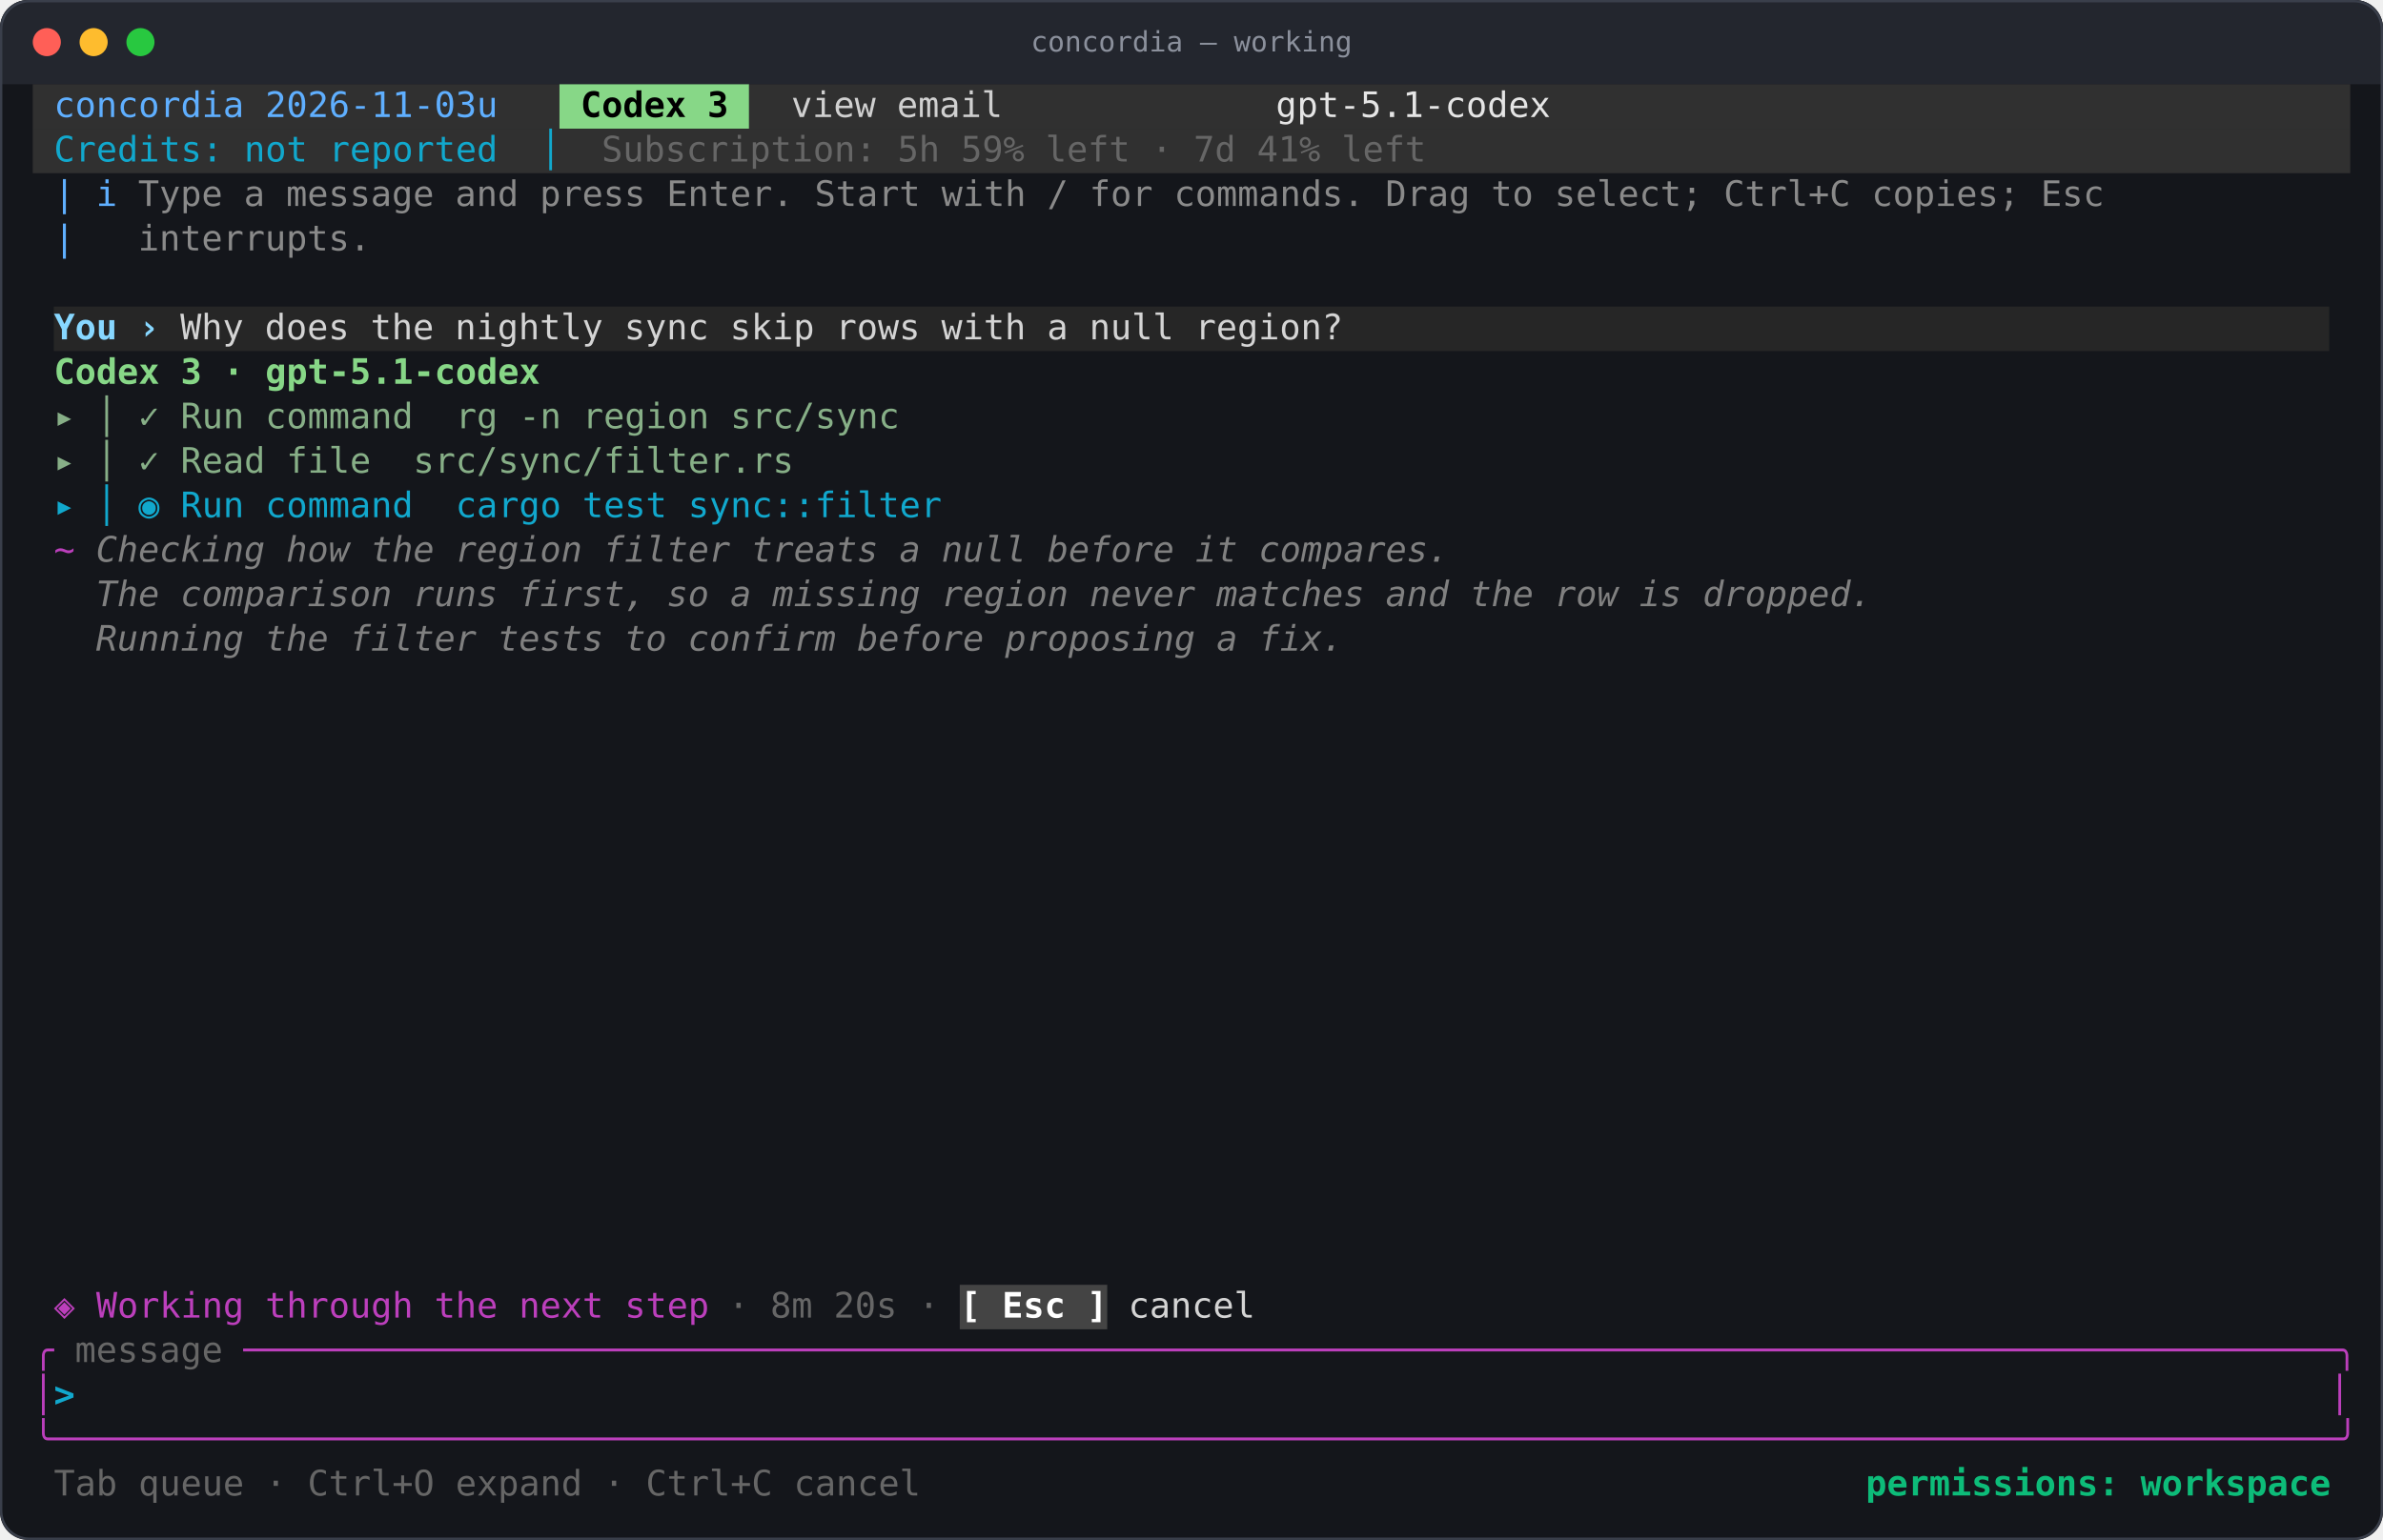
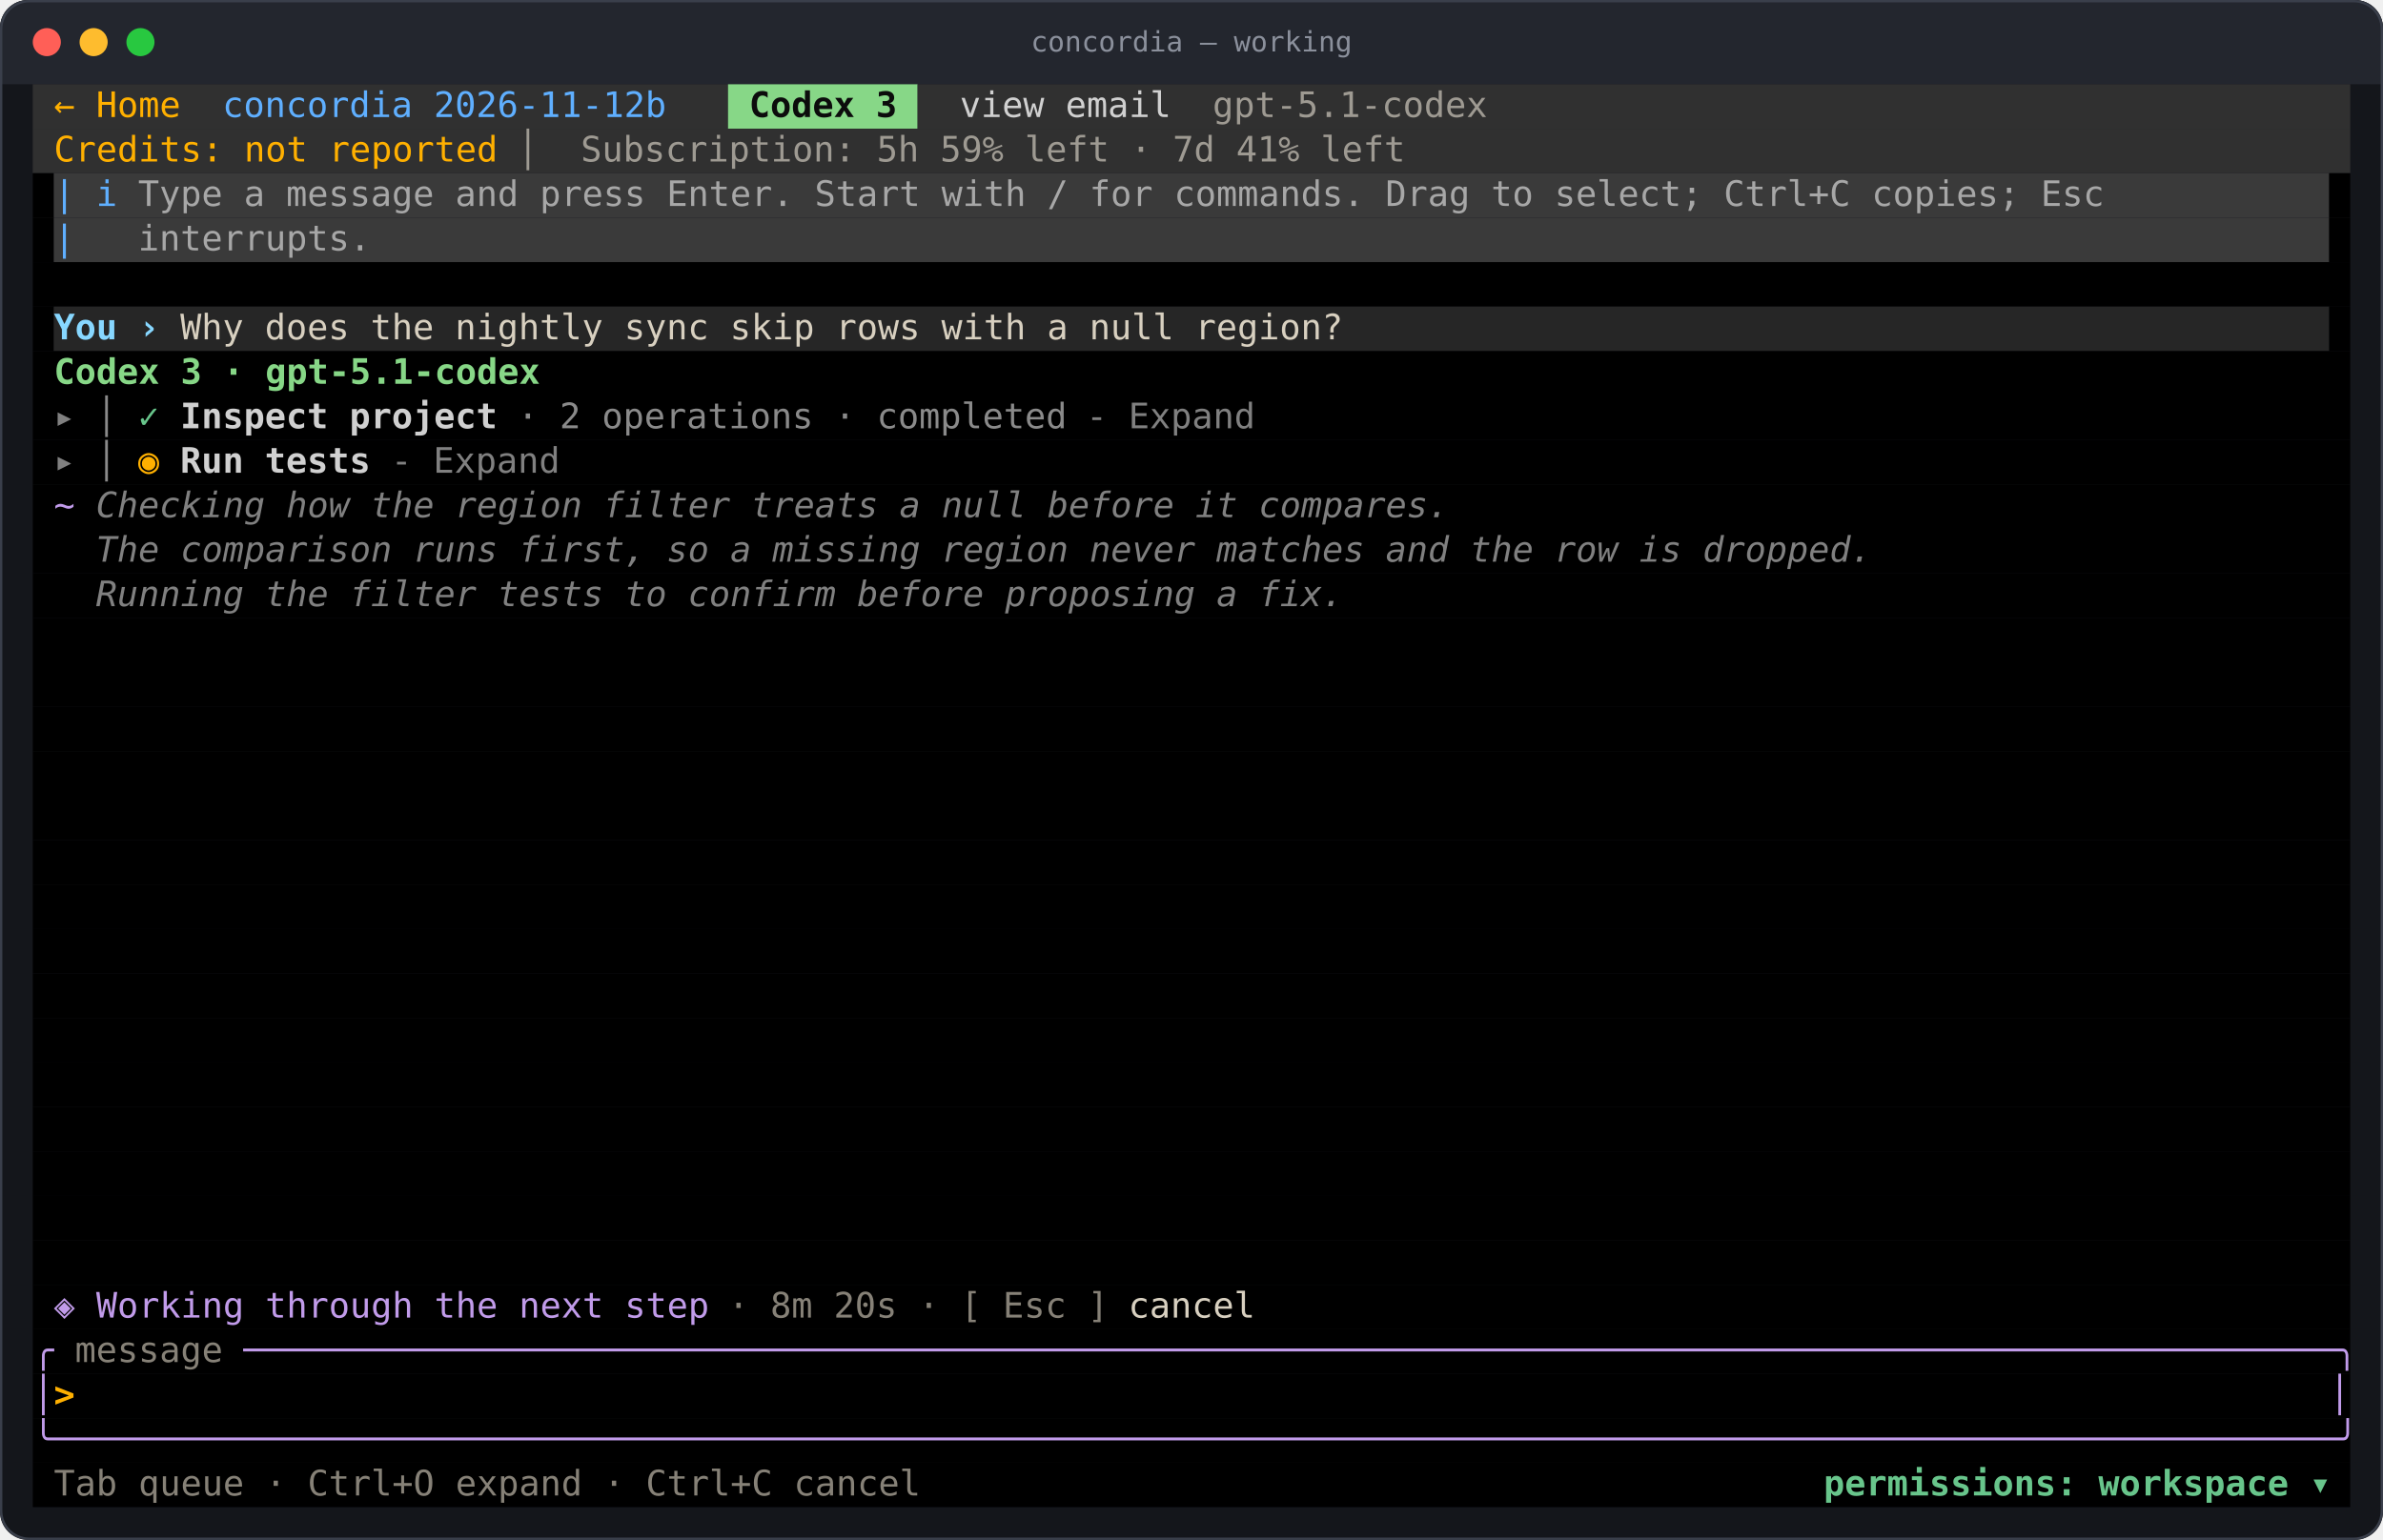
<svg xmlns="http://www.w3.org/2000/svg" width="1018" height="658" viewBox="0 0 1018 658" role="img" aria-label="concordia — working">
  <defs>
    <clipPath id="win">
      <rect width="1018" height="658" rx="12" />
    </clipPath>
  </defs>
  <g clip-path="url(#win)">
    <rect width="1018" height="658" fill="#14161b" />
    <rect width="1018" height="36" fill="#23262e" />
    <circle cx="20" cy="18" r="6" fill="#ff5f57" />
    <circle cx="40" cy="18" r="6" fill="#febc2e" />
    <circle cx="60" cy="18" r="6" fill="#28c840" />
    <text x="509" y="22" font-family="Cascadia Mono, Consolas, monospace" font-size="12" fill="#8b909c" text-anchor="middle">concordia — working</text>
-     <rect x="14" y="36" width="225" height="19" fill="#303030" />
-     <rect x="239" y="36" width="81" height="19" fill="#87d787" />
-     <rect x="320" y="36" width="684" height="19" fill="#303030" />
+     <rect x="14" y="36" width="297" height="19" fill="#303030" />
+     <rect x="311" y="36" width="81" height="19" fill="#87d787" />
+     <rect x="392" y="36" width="612" height="19" fill="#303030" />
    <rect x="14" y="55" width="990" height="19" fill="#303030" />
+     <rect x="14" y="74" width="9" height="19" fill="#000000" />
+     <rect x="23" y="74" width="972" height="19" fill="#3a3a3a" />
+     <rect x="995" y="74" width="9" height="19" fill="#000000" />
+     <rect x="14" y="93" width="9" height="19" fill="#000000" />
+     <rect x="23" y="93" width="972" height="19" fill="#3a3a3a" />
+     <rect x="995" y="93" width="9" height="19" fill="#000000" />
+     <rect x="14" y="112" width="990" height="19" fill="#000000" />
+     <rect x="14" y="131" width="9" height="19" fill="#000000" />
    <rect x="23" y="131" width="972" height="19" fill="#262626" />
-     <rect x="410" y="549" width="63" height="19" fill="#444444" />
+     <rect x="995" y="131" width="9" height="19" fill="#000000" />
+     <rect x="14" y="150" width="990" height="19" fill="#000000" />
+     <rect x="14" y="169" width="990" height="19" fill="#000000" />
+     <rect x="14" y="188" width="990" height="19" fill="#000000" />
+     <rect x="14" y="207" width="990" height="19" fill="#000000" />
+     <rect x="14" y="226" width="990" height="19" fill="#000000" />
+     <rect x="14" y="245" width="990" height="19" fill="#000000" />
+     <rect x="14" y="264" width="990" height="19" fill="#000000" />
+     <rect x="14" y="283" width="990" height="19" fill="#000000" />
+     <rect x="14" y="302" width="990" height="19" fill="#000000" />
+     <rect x="14" y="321" width="990" height="19" fill="#000000" />
+     <rect x="14" y="340" width="990" height="19" fill="#000000" />
+     <rect x="14" y="359" width="990" height="19" fill="#000000" />
+     <rect x="14" y="378" width="990" height="19" fill="#000000" />
+     <rect x="14" y="397" width="990" height="19" fill="#000000" />
+     <rect x="14" y="416" width="990" height="19" fill="#000000" />
+     <rect x="14" y="435" width="990" height="19" fill="#000000" />
+     <rect x="14" y="454" width="990" height="19" fill="#000000" />
+     <rect x="14" y="473" width="990" height="19" fill="#000000" />
+     <rect x="14" y="492" width="990" height="19" fill="#000000" />
+     <rect x="14" y="511" width="990" height="19" fill="#000000" />
+     <rect x="14" y="530" width="990" height="19" fill="#000000" />
+     <rect x="14" y="549" width="990" height="19" fill="#000000" />
+     <rect x="14" y="568" width="990" height="19" fill="#000000" />
+     <rect x="14" y="587" width="990" height="19" fill="#000000" />
+     <rect x="14" y="606" width="990" height="19" fill="#000000" />
+     <rect x="14" y="625" width="990" height="19" fill="#000000" />
    <g font-family="Cascadia Mono, Consolas, monospace" font-size="15" xml:space="preserve">
-       <text x="23" y="50" textLength="189" lengthAdjust="spacingAndGlyphs" fill="#5fafff">concordia 2026-11-03u</text>
-       <text x="248" y="50" textLength="63" lengthAdjust="spacingAndGlyphs" fill="#000000" font-weight="700">Codex 3</text>
-       <text x="338" y="50" textLength="90" lengthAdjust="spacingAndGlyphs" fill="#d0d0d0">view email</text>
-       <text x="545" y="50" textLength="117" lengthAdjust="spacingAndGlyphs" fill="#e5e5e5">gpt-5.1-codex</text>
-       <text x="23" y="69" textLength="216" lengthAdjust="spacingAndGlyphs" fill="#11a8cd">Credits: not reported  │</text>
-       <text x="257" y="69" textLength="351" lengthAdjust="spacingAndGlyphs" fill="#666666">Subscription: 5h 59% left · 7d 41% left</text>
+       <text x="23" y="50" textLength="54" lengthAdjust="spacingAndGlyphs" fill="#ffb000">← Home</text>
+       <text x="95" y="50" textLength="189" lengthAdjust="spacingAndGlyphs" fill="#5fafff">concordia 2026-11-12b</text>
+       <text x="320" y="50" textLength="63" lengthAdjust="spacingAndGlyphs" fill="#0c0c0c" font-weight="700">Codex 3</text>
+       <text x="410" y="50" textLength="90" lengthAdjust="spacingAndGlyphs" fill="#d0d0d0">view email</text>
+       <text x="518" y="50" textLength="117" lengthAdjust="spacingAndGlyphs" fill="#9e9a92">gpt-5.1-codex</text>
+       <text x="23" y="69" textLength="189" lengthAdjust="spacingAndGlyphs" fill="#ffb000">Credits: not reported</text>
+       <text x="221" y="69" textLength="378" lengthAdjust="spacingAndGlyphs" fill="#9e9a92">│  Subscription: 5h 59% left · 7d 41% left</text>
      <text x="23" y="88" textLength="27" lengthAdjust="spacingAndGlyphs" fill="#5fafff">| i</text>
-       <text x="59" y="88" textLength="837" lengthAdjust="spacingAndGlyphs" fill="#8a8a8a">Type a message and press Enter. Start with / for commands. Drag to select; Ctrl+C copies; Esc</text>
+       <text x="59" y="88" textLength="837" lengthAdjust="spacingAndGlyphs" fill="#a7a7a7">Type a message and press Enter. Start with / for commands. Drag to select; Ctrl+C copies; Esc</text>
      <text x="23" y="107" textLength="9" lengthAdjust="spacingAndGlyphs" fill="#5fafff">|</text>
-       <text x="59" y="107" textLength="99" lengthAdjust="spacingAndGlyphs" fill="#8a8a8a">interrupts.</text>
+       <text x="59" y="107" textLength="99" lengthAdjust="spacingAndGlyphs" fill="#a7a7a7">interrupts.</text>
      <text x="23" y="145" textLength="45" lengthAdjust="spacingAndGlyphs" fill="#87d7ff" font-weight="700">You ›</text>
-       <text x="77" y="145" textLength="495" lengthAdjust="spacingAndGlyphs" fill="#d4d4d4">Why does the nightly sync skip rows with a null region?</text>
+       <text x="77" y="145" textLength="495" lengthAdjust="spacingAndGlyphs" fill="#d8d0c0">Why does the nightly sync skip rows with a null region?</text>
      <text x="23" y="164" textLength="207" lengthAdjust="spacingAndGlyphs" fill="#87d787" font-weight="700">Codex 3 · gpt-5.1-codex</text>
-       <text x="23" y="183" textLength="360" lengthAdjust="spacingAndGlyphs" fill="#87af87">▸ │ ✓ Run command  rg -n region src/sync</text>
-       <text x="23" y="202" textLength="315" lengthAdjust="spacingAndGlyphs" fill="#87af87">▸ │ ✓ Read file  src/sync/filter.rs</text>
-       <text x="23" y="221" textLength="378" lengthAdjust="spacingAndGlyphs" fill="#11a8cd">▸ │ ◉ Run command  cargo test sync::filter</text>
-       <text x="23" y="240" textLength="9" lengthAdjust="spacingAndGlyphs" fill="#bc3fbc" font-style="italic">~</text>
-       <text x="41" y="240" textLength="576" lengthAdjust="spacingAndGlyphs" fill="#808080" font-style="italic">Checking how the region filter treats a null before it compares.</text>
-       <text x="41" y="259" textLength="756" lengthAdjust="spacingAndGlyphs" fill="#808080" font-style="italic">The comparison runs first, so a missing region never matches and the row is dropped.</text>
-       <text x="41" y="278" textLength="531" lengthAdjust="spacingAndGlyphs" fill="#808080" font-style="italic">Running the filter tests to confirm before proposing a fix.</text>
-       <text x="23" y="563" textLength="279" lengthAdjust="spacingAndGlyphs" fill="#bc3fbc">◈ Working through the next step</text>
-       <text x="311" y="563" textLength="90" lengthAdjust="spacingAndGlyphs" fill="#666666">· 8m 20s ·</text>
-       <text x="410" y="563" textLength="63" lengthAdjust="spacingAndGlyphs" fill="#ffffff" font-weight="700">[ Esc ]</text>
-       <text x="482" y="563" textLength="54" lengthAdjust="spacingAndGlyphs" fill="#d4d4d4">cancel</text>
-       <text x="14" y="582" textLength="9" lengthAdjust="spacingAndGlyphs" fill="#bc3fbc">╭</text>
-       <text x="32" y="582" textLength="63" lengthAdjust="spacingAndGlyphs" fill="#666666">message</text>
-       <text x="104" y="582" textLength="900" lengthAdjust="spacingAndGlyphs" fill="#bc3fbc">───────────────────────────────────────────────────────────────────────────────────────────────────╮</text>
-       <text x="14" y="601" textLength="9" lengthAdjust="spacingAndGlyphs" fill="#bc3fbc">│</text>
-       <text x="23" y="601" textLength="9" lengthAdjust="spacingAndGlyphs" fill="#11a8cd" font-weight="700">&gt;</text>
-       <text x="995" y="601" textLength="9" lengthAdjust="spacingAndGlyphs" fill="#bc3fbc">│</text>
-       <text x="14" y="620" textLength="990" lengthAdjust="spacingAndGlyphs" fill="#bc3fbc">╰────────────────────────────────────────────────────────────────────────────────────────────────────────────╯</text>
-       <text x="23" y="639" textLength="369" lengthAdjust="spacingAndGlyphs" fill="#666666">Tab queue · Ctrl+O expand · Ctrl+C cancel</text>
-       <text x="797" y="639" textLength="198" lengthAdjust="spacingAndGlyphs" fill="#0dbc79" font-weight="700">permissions: workspace</text>
+       <text x="23" y="183" textLength="9" lengthAdjust="spacingAndGlyphs" fill="#808080">▸</text>
+       <text x="41" y="183" textLength="9" lengthAdjust="spacingAndGlyphs" fill="#8a8a8a">│</text>
+       <text x="59" y="183" textLength="9" lengthAdjust="spacingAndGlyphs" fill="#68c58b">✓</text>
+       <text x="77" y="183" textLength="135" lengthAdjust="spacingAndGlyphs" fill="#d0d0d0" font-weight="700">Inspect project</text>
+       <text x="221" y="183" textLength="234" lengthAdjust="spacingAndGlyphs" fill="#8a8a8a">· 2 operations · completed</text>
+       <text x="464" y="183" textLength="72" lengthAdjust="spacingAndGlyphs" fill="#808080">- Expand</text>
+       <text x="23" y="202" textLength="9" lengthAdjust="spacingAndGlyphs" fill="#808080">▸</text>
+       <text x="41" y="202" textLength="9" lengthAdjust="spacingAndGlyphs" fill="#8a8a8a">│</text>
+       <text x="59" y="202" textLength="9" lengthAdjust="spacingAndGlyphs" fill="#ffb000">◉</text>
+       <text x="77" y="202" textLength="81" lengthAdjust="spacingAndGlyphs" fill="#d0d0d0" font-weight="700">Run tests</text>
+       <text x="167" y="202" textLength="72" lengthAdjust="spacingAndGlyphs" fill="#808080">- Expand</text>
+       <text x="23" y="221" textLength="9" lengthAdjust="spacingAndGlyphs" fill="#c19bea" font-style="italic">~</text>
+       <text x="41" y="221" textLength="576" lengthAdjust="spacingAndGlyphs" fill="#808080" font-style="italic">Checking how the region filter treats a null before it compares.</text>
+       <text x="41" y="240" textLength="756" lengthAdjust="spacingAndGlyphs" fill="#808080" font-style="italic">The comparison runs first, so a missing region never matches and the row is dropped.</text>
+       <text x="41" y="259" textLength="531" lengthAdjust="spacingAndGlyphs" fill="#808080" font-style="italic">Running the filter tests to confirm before proposing a fix.</text>
+       <text x="23" y="563" textLength="279" lengthAdjust="spacingAndGlyphs" fill="#c19bea">◈ Working through the next step</text>
+       <text x="311" y="563" textLength="162" lengthAdjust="spacingAndGlyphs" fill="#868177">· 8m 20s · [ Esc ]</text>
+       <text x="482" y="563" textLength="54" lengthAdjust="spacingAndGlyphs" fill="#d8d0c0">cancel</text>
+       <text x="14" y="582" textLength="9" lengthAdjust="spacingAndGlyphs" fill="#c19bea">╭</text>
+       <text x="32" y="582" textLength="63" lengthAdjust="spacingAndGlyphs" fill="#868177">message</text>
+       <text x="104" y="582" textLength="900" lengthAdjust="spacingAndGlyphs" fill="#c19bea">───────────────────────────────────────────────────────────────────────────────────────────────────╮</text>
+       <text x="14" y="601" textLength="9" lengthAdjust="spacingAndGlyphs" fill="#c19bea">│</text>
+       <text x="23" y="601" textLength="9" lengthAdjust="spacingAndGlyphs" fill="#ffb000" font-weight="700">&gt;</text>
+       <text x="995" y="601" textLength="9" lengthAdjust="spacingAndGlyphs" fill="#c19bea">│</text>
+       <text x="14" y="620" textLength="990" lengthAdjust="spacingAndGlyphs" fill="#c19bea">╰────────────────────────────────────────────────────────────────────────────────────────────────────────────╯</text>
+       <text x="23" y="639" textLength="369" lengthAdjust="spacingAndGlyphs" fill="#868177">Tab queue · Ctrl+O expand · Ctrl+C cancel</text>
+       <text x="779" y="639" textLength="216" lengthAdjust="spacingAndGlyphs" fill="#68c58b" font-weight="700">permissions: workspace ▾</text>
    </g>
  </g>
  <rect x="0.5" y="0.5" width="1017" height="657" rx="12" fill="none" stroke="#3a3f4b" />
</svg>
